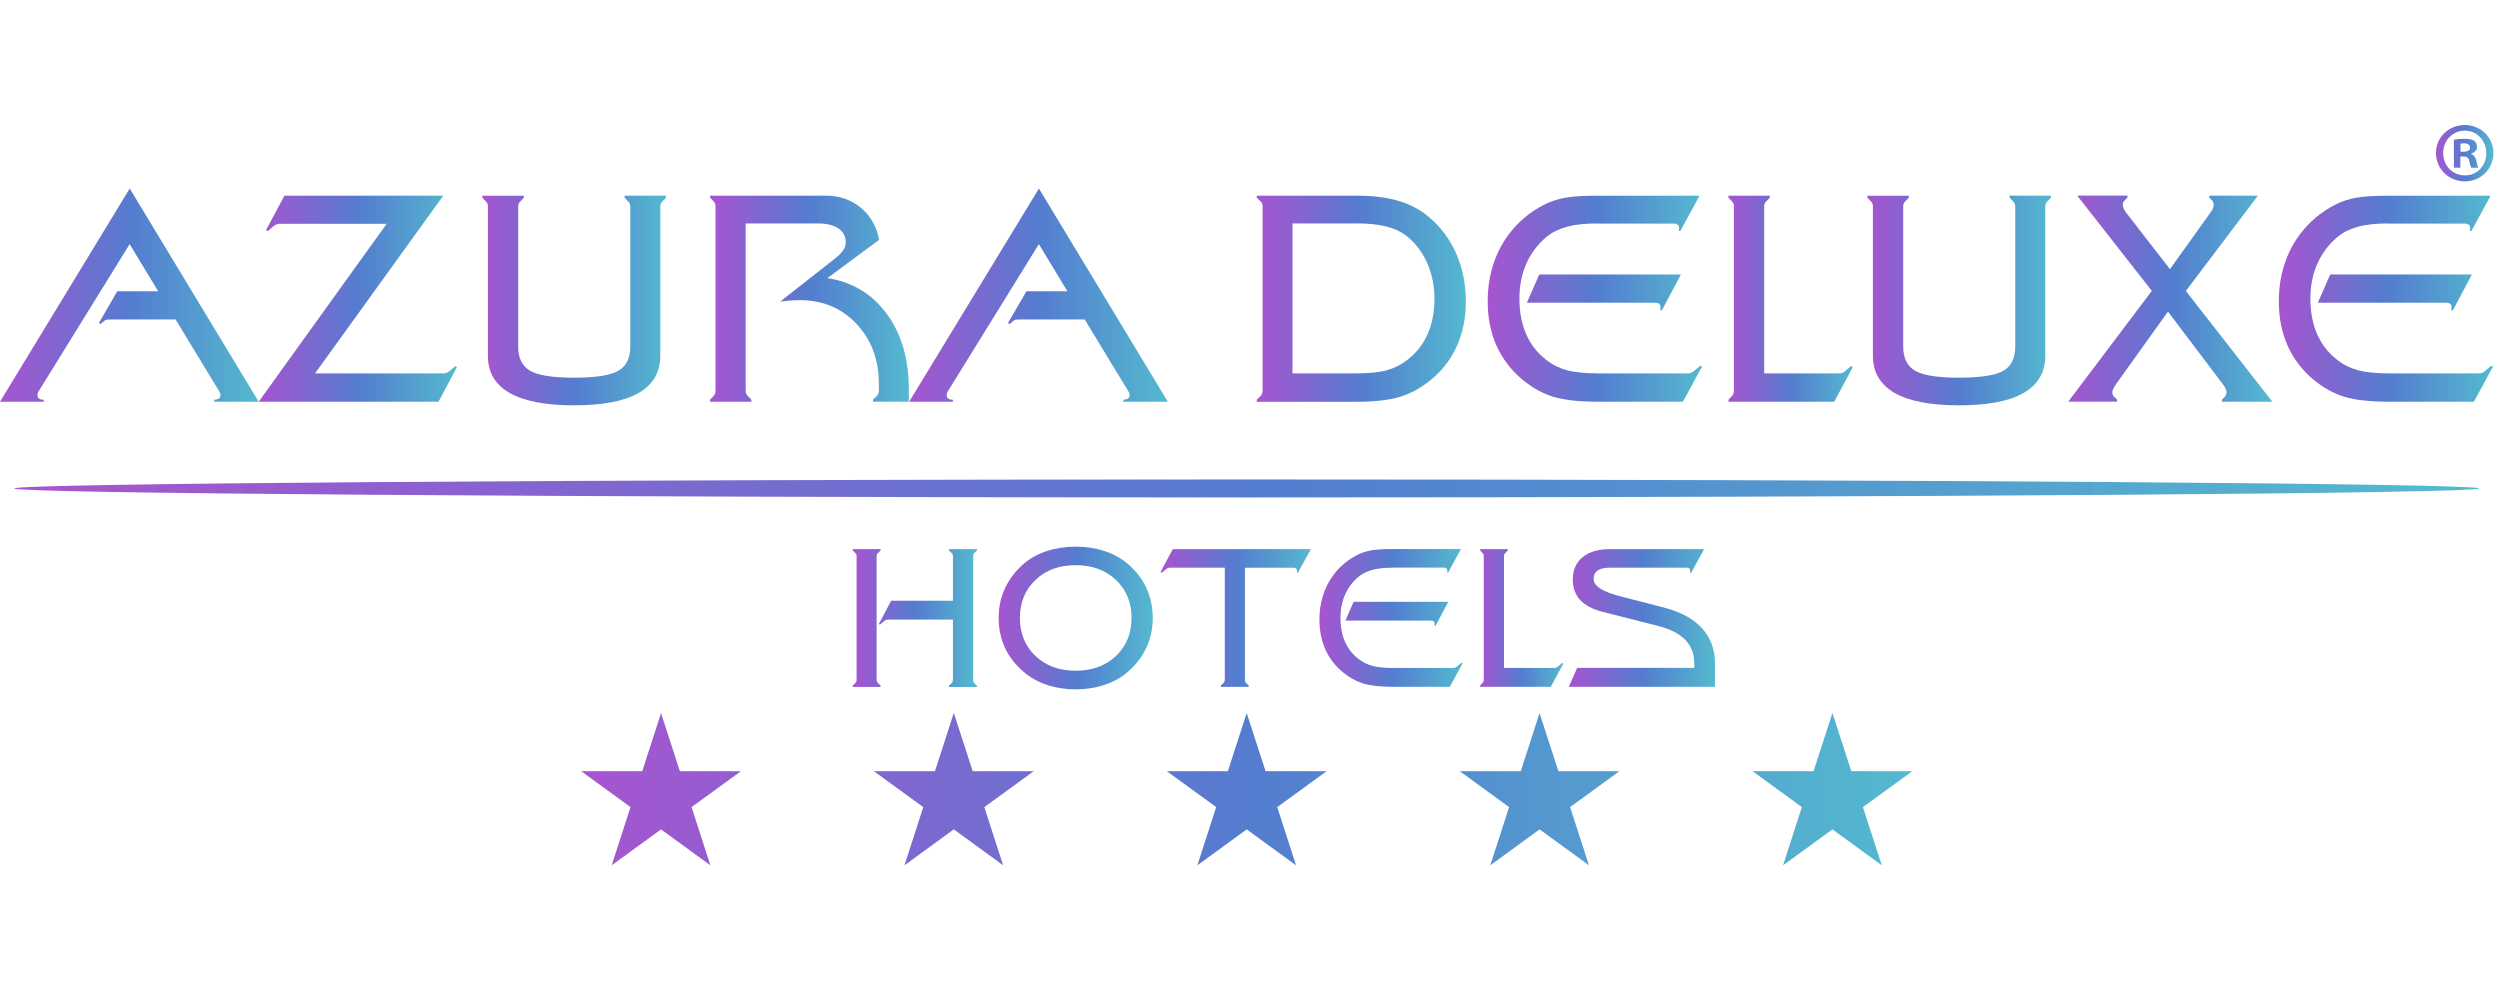
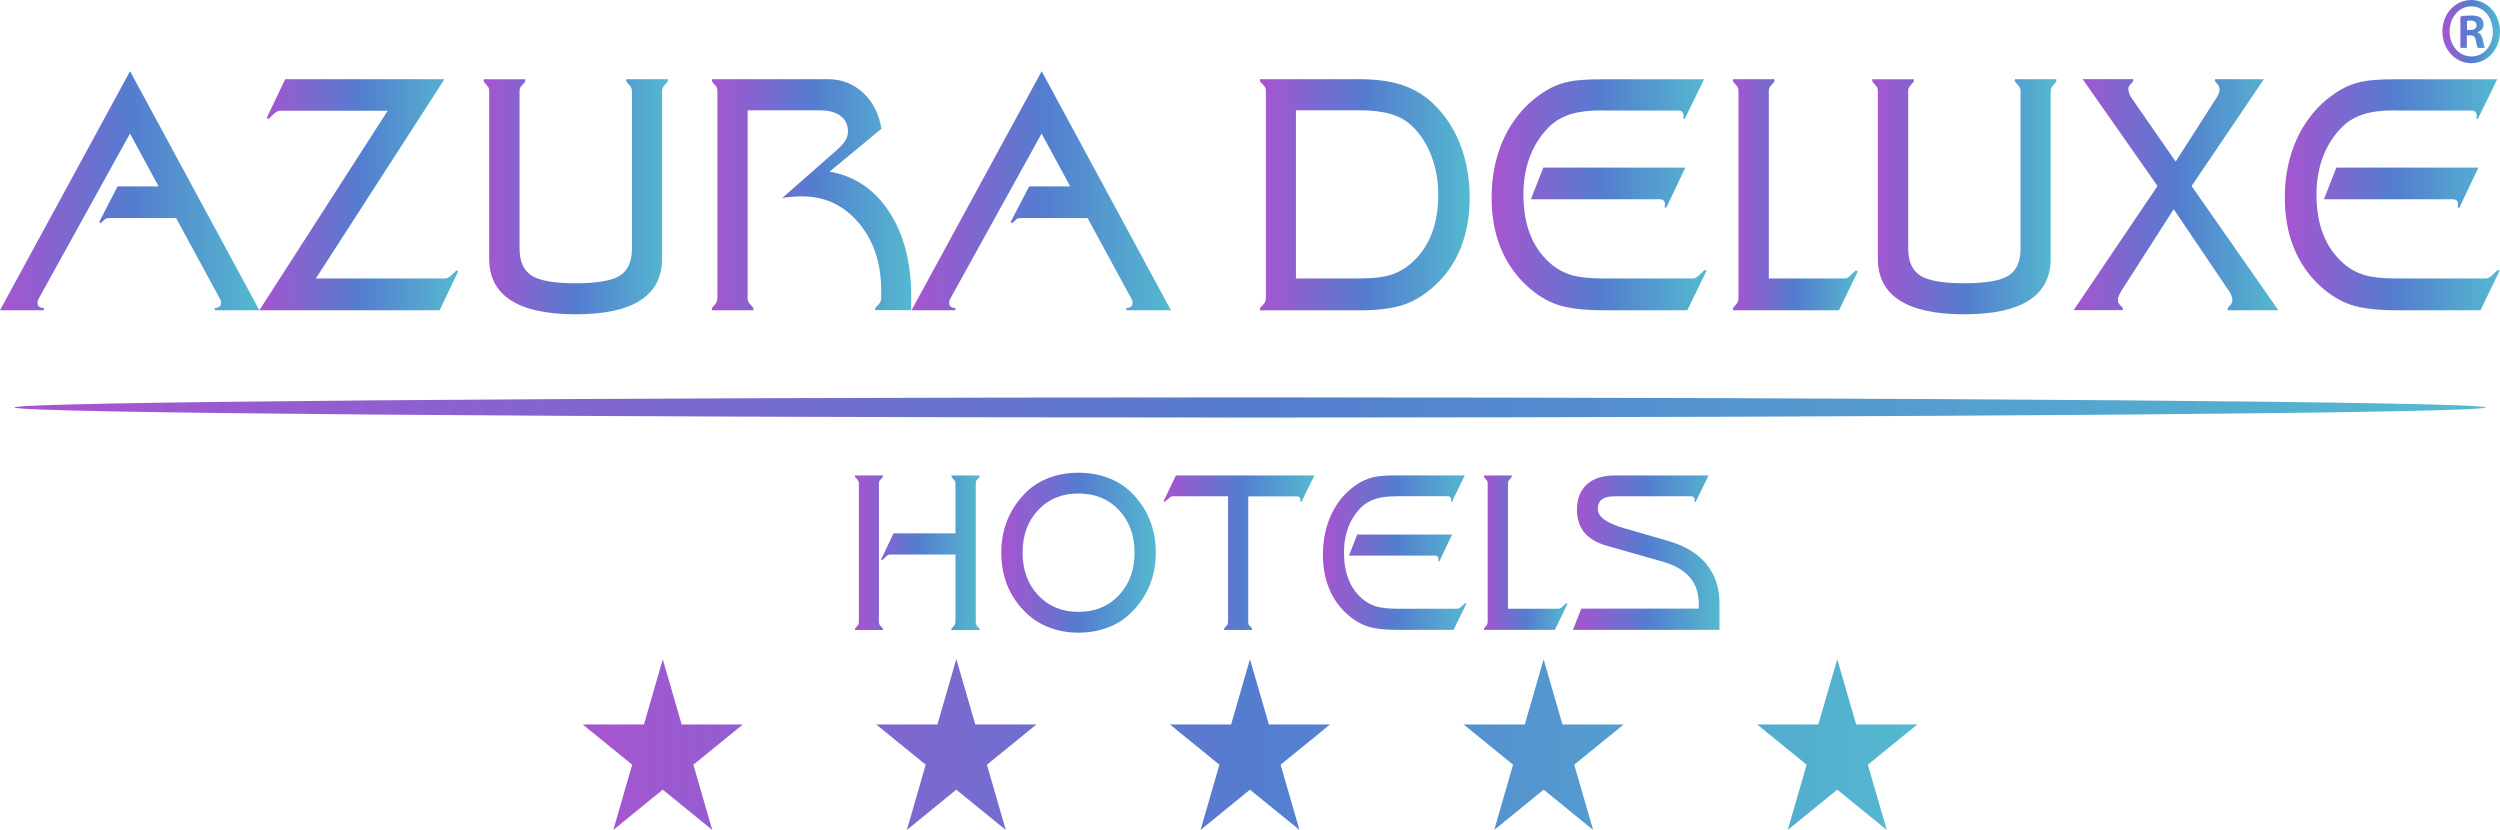
- <svg xmlns="http://www.w3.org/2000/svg" width="500" height="200" viewBox="0 0 210 63" fill="none">
+ <svg xmlns="http://www.w3.org/2000/svg" width="247" height="82" viewBox="0 0 247 82" fill="none">
  <defs>
    <linearGradient id="mainGradient" x1="0%" y1="0%" x2="100%" y2="0%">
      <stop offset="0%" stop-color="#a754cf" />
      <stop offset="50%" stop-color="#547ccf" />
      <stop offset="100%" stop-color="#54b9cf" />
    </linearGradient>
  </defs>
-   <path d="M3.685 23.245H0L10.896 5.335L21.729 23.245H17.998V23.073C18.158 23.073 18.289 23.039 18.381 22.976C18.472 22.913 18.517 22.827 18.517 22.719C18.517 22.644 18.506 22.581 18.489 22.518C18.472 22.461 18.443 22.41 18.42 22.381L14.752 16.337H9.453C9.202 16.337 9.036 16.337 8.956 16.354C8.877 16.366 8.819 16.394 8.785 16.434L8.432 16.726L8.312 16.629L9.852 13.964H13.286L10.89 10.007L3.246 22.37C3.217 22.416 3.189 22.473 3.172 22.536C3.155 22.593 3.149 22.662 3.149 22.724C3.149 22.833 3.195 22.913 3.286 22.982C3.377 23.045 3.508 23.079 3.674 23.079V23.25L3.685 23.245Z" fill="url(#mainGradient)" />
-   <path d="M26.458 20.866H37.234C37.337 20.866 37.434 20.849 37.514 20.82C37.594 20.786 37.685 20.729 37.782 20.649L38.256 20.248L38.381 20.34L36.835 23.245H21.729L32.483 8.297H23.503C23.395 8.297 23.304 8.32 23.218 8.354C23.133 8.394 23.041 8.452 22.944 8.532L22.482 8.92L22.351 8.823L23.891 5.936H37.234L26.458 20.872V20.866Z" fill="url(#mainGradient)" />
-   <path d="M52.945 18.602V6.822C52.934 6.736 52.922 6.656 52.894 6.599C52.871 6.542 52.825 6.473 52.757 6.41L52.466 6.107V5.936H55.946V6.107L55.655 6.41C55.592 6.467 55.547 6.53 55.518 6.593C55.495 6.662 55.478 6.736 55.467 6.828V19.385C55.467 20.769 54.862 21.804 53.658 22.501C52.449 23.199 50.641 23.548 48.227 23.548C45.815 23.548 44.012 23.199 42.797 22.501C41.582 21.804 40.983 20.763 40.983 19.385V6.828C40.983 6.742 40.971 6.662 40.948 6.605C40.925 6.547 40.874 6.479 40.811 6.416L40.52 6.113V5.941H44V6.113L43.709 6.416C43.641 6.473 43.595 6.536 43.572 6.605C43.544 6.673 43.527 6.748 43.527 6.828V18.607C43.527 19.579 43.864 20.26 44.537 20.649C45.21 21.032 46.431 21.226 48.205 21.226C49.979 21.226 51.251 21.038 51.93 20.654C52.603 20.271 52.945 19.591 52.945 18.613" fill="url(#mainGradient)" />
-   <path d="M69.317 5.93C70.487 5.93 71.479 6.267 72.301 6.942C73.122 7.617 73.641 8.52 73.847 9.647L69.5 12.86C71.599 13.186 73.259 14.187 74.492 15.868C75.724 17.549 76.34 19.665 76.34 22.215V23.239H73.328V23.067L73.653 22.765C73.71 22.707 73.75 22.639 73.778 22.57C73.807 22.496 73.824 22.41 73.824 22.313V21.764C73.824 19.728 73.202 18.041 71.947 16.709C70.692 15.376 69.112 14.713 67.201 14.713C66.956 14.713 66.699 14.725 66.425 14.742C66.151 14.759 65.849 14.793 65.535 14.833L70.144 11.214C70.481 10.939 70.721 10.699 70.846 10.499C70.977 10.299 71.04 10.081 71.04 9.835C71.04 9.349 70.835 8.966 70.418 8.686C70.008 8.406 69.426 8.269 68.69 8.269H62.637V22.318C62.637 22.416 62.649 22.501 62.683 22.576C62.711 22.644 62.757 22.713 62.825 22.77L63.116 23.073V23.245H59.642V23.073L59.933 22.77C59.99 22.713 60.03 22.644 60.059 22.576C60.087 22.501 60.104 22.416 60.104 22.318V6.822C60.104 6.736 60.093 6.656 60.07 6.599C60.047 6.542 60.002 6.473 59.939 6.41L59.648 6.107V5.936H69.323L69.317 5.93Z" fill="url(#mainGradient)" />
-   <path d="M80.048 23.245H76.369L87.27 5.335L98.098 23.245H94.367V23.073C94.532 23.073 94.658 23.039 94.749 22.976C94.841 22.913 94.886 22.827 94.886 22.719C94.886 22.644 94.875 22.581 94.858 22.518C94.841 22.461 94.812 22.41 94.789 22.381L91.115 16.337H85.816C85.565 16.337 85.399 16.337 85.319 16.354C85.24 16.366 85.183 16.394 85.148 16.434L84.795 16.726L84.675 16.629L86.221 13.964H89.661L87.265 10.007L79.621 22.37C79.586 22.416 79.563 22.473 79.546 22.536C79.529 22.593 79.523 22.662 79.523 22.724C79.523 22.833 79.569 22.913 79.66 22.982C79.752 23.045 79.877 23.079 80.043 23.079V23.25L80.048 23.245Z" fill="url(#mainGradient)" />
-   <path d="M113.928 8.269H108.571V20.866H113.842C114.966 20.866 115.85 20.78 116.489 20.603C117.123 20.426 117.705 20.134 118.235 19.717C118.988 19.133 119.553 18.407 119.929 17.549C120.306 16.692 120.494 15.697 120.494 14.576C120.494 13.552 120.306 12.597 119.929 11.705C119.553 10.819 119.022 10.07 118.332 9.469C117.859 9.052 117.271 8.749 116.558 8.555C115.851 8.36 114.972 8.263 113.928 8.263M105.565 23.245V23.073L105.884 22.77C105.941 22.713 105.987 22.644 106.01 22.576C106.038 22.501 106.056 22.416 106.056 22.318V6.822C106.056 6.736 106.044 6.656 106.021 6.599C105.993 6.542 105.953 6.473 105.884 6.41L105.565 6.107V5.936H113.928C115.291 5.936 116.455 6.079 117.425 6.359C118.395 6.639 119.245 7.079 119.969 7.68C120.996 8.532 121.783 9.572 122.325 10.802C122.862 12.031 123.13 13.375 123.13 14.845C123.13 16.206 122.879 17.446 122.382 18.561C121.886 19.677 121.15 20.626 120.175 21.426C119.365 22.084 118.509 22.553 117.602 22.833C116.695 23.113 115.445 23.25 113.848 23.25H105.571L105.565 23.245Z" fill="url(#mainGradient)" />
-   <path d="M128.253 14.936L129.297 12.557H141.197L139.605 15.554H139.462L139.485 15.308V15.256C139.485 15.159 139.445 15.079 139.371 15.022C139.297 14.959 139.189 14.93 139.063 14.93H128.258L128.253 14.936ZM134.186 8.269C133.159 8.269 132.303 8.36 131.618 8.549C130.94 8.738 130.363 9.023 129.89 9.412C129.143 10.047 128.584 10.802 128.201 11.671C127.819 12.546 127.631 13.512 127.631 14.576C127.631 15.708 127.819 16.697 128.19 17.555C128.561 18.413 129.12 19.133 129.867 19.717C130.392 20.134 130.98 20.426 131.624 20.603C132.269 20.774 133.153 20.866 134.283 20.866H141.767C141.875 20.866 141.967 20.849 142.047 20.82C142.127 20.786 142.218 20.729 142.315 20.649L142.788 20.248H142.994L141.362 23.245H134.277C132.64 23.245 131.373 23.102 130.466 22.827C129.559 22.547 128.715 22.073 127.922 21.421C126.952 20.62 126.216 19.665 125.714 18.55C125.212 17.435 124.967 16.188 124.967 14.822C124.967 13.758 125.109 12.758 125.4 11.825C125.686 10.893 126.113 10.036 126.684 9.258C127.078 8.715 127.534 8.229 128.047 7.794C128.555 7.365 129.114 6.993 129.725 6.685C130.261 6.416 130.837 6.227 131.453 6.113C132.069 5.998 132.982 5.941 134.186 5.941H142.765L141.145 8.903H141.026L141.048 8.686V8.635C141.048 8.532 141.008 8.446 140.929 8.377C140.849 8.314 140.746 8.28 140.626 8.28H134.186V8.269Z" fill="url(#mainGradient)" />
-   <path d="M145.646 22.318V6.822C145.646 6.736 145.635 6.656 145.612 6.599C145.589 6.542 145.544 6.473 145.481 6.41L145.19 6.107V5.936H148.664V6.107L148.373 6.41C148.31 6.467 148.259 6.53 148.236 6.599C148.208 6.667 148.191 6.742 148.191 6.822V20.866H154.5C154.591 20.866 154.671 20.855 154.745 20.826C154.825 20.797 154.916 20.74 155.019 20.649L155.481 20.248L155.641 20.34L154.072 23.245H145.19V23.073L145.481 22.77C145.532 22.713 145.578 22.644 145.606 22.576C145.635 22.501 145.646 22.416 145.646 22.318Z" fill="url(#mainGradient)" />
-   <path d="M169.281 18.602V6.822C169.275 6.736 169.258 6.656 169.235 6.599C169.207 6.542 169.167 6.473 169.099 6.41L168.808 6.107V5.936H172.282V6.107L171.991 6.41C171.922 6.467 171.882 6.53 171.854 6.593C171.831 6.662 171.808 6.736 171.803 6.828V19.385C171.803 20.769 171.198 21.804 169.994 22.501C168.79 23.199 166.976 23.548 164.563 23.548C162.15 23.548 160.347 23.199 159.138 22.501C157.929 21.804 157.324 20.763 157.324 19.385V6.828C157.324 6.742 157.313 6.662 157.29 6.605C157.267 6.547 157.221 6.479 157.153 6.416L156.862 6.113V5.941H160.336V6.113L160.045 6.416C159.982 6.473 159.937 6.536 159.908 6.605C159.88 6.673 159.868 6.748 159.868 6.828V18.607C159.868 19.579 160.205 20.26 160.878 20.649C161.551 21.032 162.772 21.226 164.546 21.226C166.32 21.226 167.592 21.038 168.271 20.654C168.944 20.271 169.281 19.591 169.281 18.613" fill="url(#mainGradient)" />
-   <path d="M182.271 12.117L185.625 7.428C185.756 7.251 185.842 7.108 185.888 7.011C185.933 6.908 185.95 6.805 185.95 6.702C185.95 6.633 185.939 6.57 185.905 6.496C185.876 6.422 185.842 6.364 185.808 6.324L185.579 6.107V5.936H189.664L183.611 13.941L190.879 23.245H186.646V23.073L186.88 22.839C186.92 22.799 186.954 22.742 186.983 22.667C187.011 22.593 187.023 22.53 187.023 22.473C187.023 22.364 187 22.256 186.949 22.147C186.897 22.038 186.812 21.901 186.692 21.741L182.111 15.674L177.764 21.741C177.644 21.93 177.553 22.073 177.507 22.181C177.456 22.284 177.433 22.381 177.433 22.473C177.433 22.547 177.445 22.61 177.479 22.673C177.507 22.73 177.542 22.787 177.593 22.833L177.838 23.067V23.239H173.731L180.753 13.935L174.484 5.93H178.711V6.101L178.483 6.319C178.42 6.382 178.374 6.445 178.346 6.502C178.323 6.559 178.312 6.616 178.312 6.668C178.312 6.776 178.34 6.896 178.397 7.034C178.454 7.171 178.54 7.302 178.643 7.422L182.276 12.111L182.271 12.117Z" fill="url(#mainGradient)" />
-   <path d="M194.695 14.936L195.739 12.557H207.639L206.047 15.554H205.899L205.928 15.308V15.256C205.928 15.159 205.888 15.079 205.814 15.022C205.739 14.959 205.631 14.93 205.506 14.93H194.701L194.695 14.936ZM200.628 8.269C199.595 8.269 198.74 8.36 198.061 8.549C197.382 8.738 196.806 9.023 196.338 9.412C195.591 10.047 195.032 10.802 194.65 11.671C194.267 12.546 194.073 13.512 194.073 14.576C194.073 15.708 194.262 16.697 194.632 17.555C195.009 18.413 195.568 19.133 196.31 19.717C196.834 20.134 197.422 20.426 198.067 20.603C198.711 20.774 199.595 20.866 200.725 20.866H208.21C208.312 20.866 208.409 20.849 208.489 20.82C208.575 20.786 208.66 20.729 208.757 20.649L209.231 20.248H209.436L207.81 23.245H200.725C199.088 23.245 197.816 23.102 196.914 22.827C196.013 22.547 195.163 22.073 194.37 21.421C193.4 20.62 192.664 19.665 192.168 18.55C191.666 17.435 191.421 16.188 191.421 14.822C191.421 13.758 191.563 12.758 191.854 11.825C192.145 10.893 192.567 10.036 193.138 9.258C193.537 8.715 193.988 8.229 194.495 7.794C195.009 7.365 195.568 6.993 196.173 6.685C196.703 6.416 197.279 6.227 197.895 6.113C198.512 5.998 199.424 5.941 200.634 5.941H209.214L207.599 8.903H207.474L207.496 8.686V8.635C207.496 8.532 207.457 8.446 207.377 8.377C207.297 8.314 207.194 8.28 207.074 8.28H200.634L200.628 8.269Z" fill="url(#mainGradient)" />
-   <path d="M206.687 2.247H206.944C207.24 2.247 207.485 2.144 207.485 1.898C207.485 1.687 207.326 1.538 206.983 1.538C206.841 1.538 206.738 1.555 206.681 1.567V2.242L206.687 2.247ZM206.67 3.585H206.128V1.235C206.345 1.189 206.641 1.161 207.029 1.161C207.474 1.161 207.674 1.235 207.845 1.332C207.97 1.435 208.073 1.618 208.073 1.853C208.073 2.11 207.873 2.31 207.582 2.402V2.43C207.811 2.516 207.942 2.688 208.016 3.002C208.084 3.362 208.13 3.505 208.187 3.591H207.6C207.531 3.505 207.485 3.288 207.417 3.019C207.377 2.762 207.229 2.648 206.932 2.648H206.67V3.597V3.585ZM205.226 2.35C205.226 3.402 205.997 4.232 207.058 4.232C208.119 4.232 208.849 3.402 208.849 2.367C208.849 1.332 208.09 0.475 207.046 0.475C206.002 0.475 205.226 1.321 205.226 2.35ZM209.448 2.35C209.448 3.683 208.404 4.735 207.046 4.735C205.688 4.735 204.622 3.683 204.622 2.35C204.622 1.018 205.7 0 207.046 0C208.393 0 209.448 1.046 209.448 2.35Z" fill="url(#mainGradient)" />
-   <path fill-rule="evenodd" clip-rule="evenodd" d="M129.32 49.394L130.905 54.283H136.028L131.887 57.297L133.473 62.186L129.325 59.167L125.184 62.186L126.764 57.297L122.622 54.283H127.745L129.325 49.394H129.32ZM104.721 49.394L106.307 54.283H111.43L107.288 57.297L108.868 62.186L104.721 59.167L100.579 62.186L102.16 57.297L98.018 54.283H103.141L104.721 49.394ZM80.122 49.394L81.708 54.283H86.831L82.684 57.297L84.264 62.186L80.117 59.167L75.975 62.186L77.555 57.297L73.408 54.283H78.536L80.117 49.394H80.122ZM153.924 49.394L155.51 54.283H160.633L156.485 57.297L158.071 62.186L153.924 59.167L149.777 62.186L151.357 57.297L147.215 54.283H152.338L153.924 49.394ZM55.524 49.394L57.11 54.283H62.232L58.091 57.297L59.671 62.186L55.524 59.167L51.382 62.186L52.962 57.297L48.821 54.283H53.949L55.529 49.394H55.524Z" fill="url(#mainGradient)" />
-   <path fill-rule="evenodd" clip-rule="evenodd" d="M1.204 30.53C1.204 30.112 47.548 29.775 104.721 29.775C161.893 29.775 208.238 30.112 208.238 30.53C208.238 30.947 161.893 31.285 104.721 31.285C47.548 31.285 1.204 30.947 1.204 30.53Z" fill="url(#mainGradient)" />
-   <path d="M71.953 46.581V36.219C71.953 36.162 71.947 36.111 71.93 36.071C71.913 36.031 71.885 35.991 71.839 35.945L71.628 35.739V35.625H73.967V35.739L73.756 35.945C73.71 35.985 73.682 36.025 73.665 36.071C73.647 36.117 73.636 36.168 73.636 36.219V46.581C73.636 46.644 73.647 46.701 73.665 46.753C73.682 46.798 73.716 46.844 73.756 46.884L73.967 47.09V47.204H71.628V47.09L71.839 46.884C71.879 46.844 71.907 46.804 71.925 46.753C71.942 46.701 71.953 46.644 71.953 46.581ZM80.048 46.581V41.549H74.589C74.526 41.549 74.469 41.56 74.418 41.578C74.366 41.595 74.309 41.635 74.241 41.698L73.921 41.966L73.824 41.915L74.857 39.959H80.048V36.219C80.048 36.168 80.037 36.117 80.019 36.071C80.002 36.025 79.968 35.985 79.928 35.945L79.717 35.739V35.625H82.067V35.739L81.851 35.945C81.811 35.979 81.788 36.014 81.771 36.059C81.76 36.105 81.748 36.157 81.748 36.225V46.587C81.748 46.661 81.754 46.724 81.771 46.77C81.788 46.816 81.811 46.855 81.845 46.89L82.062 47.096V47.21H79.712V47.096L79.923 46.89C79.968 46.85 79.997 46.81 80.014 46.758C80.031 46.707 80.042 46.65 80.042 46.587L80.048 46.581Z" fill="url(#mainGradient)" />
-   <path d="M90.356 35.419C91.229 35.419 92.039 35.545 92.792 35.791C93.54 36.036 94.184 36.391 94.721 36.854C95.422 37.449 95.947 38.135 96.301 38.901C96.654 39.668 96.831 40.502 96.831 41.406C96.831 42.309 96.654 43.133 96.295 43.905C95.936 44.671 95.411 45.352 94.721 45.946C94.179 46.421 93.534 46.781 92.781 47.027C92.028 47.279 91.224 47.404 90.356 47.404C89.489 47.404 88.691 47.279 87.938 47.027C87.185 46.775 86.54 46.415 85.998 45.946C85.302 45.357 84.772 44.682 84.418 43.916C84.064 43.15 83.887 42.315 83.887 41.406C83.887 40.497 84.064 39.679 84.424 38.907C84.783 38.135 85.308 37.455 85.998 36.854C86.534 36.391 87.179 36.036 87.926 35.791C88.674 35.545 89.484 35.419 90.351 35.419H90.356ZM90.356 36.974C88.976 36.974 87.846 37.386 86.979 38.215C86.106 39.044 85.673 40.108 85.673 41.406C85.673 42.704 86.106 43.773 86.979 44.602C87.852 45.432 88.976 45.843 90.356 45.843C91.737 45.843 92.867 45.432 93.739 44.602C94.612 43.773 95.051 42.71 95.051 41.406C95.051 40.102 94.612 39.044 93.739 38.215C92.867 37.386 91.737 36.974 90.356 36.974Z" fill="url(#mainGradient)" />
-   <path d="M102.878 37.186H98.246C98.195 37.186 98.138 37.197 98.092 37.22C98.047 37.243 97.978 37.289 97.898 37.358L97.579 37.603L97.482 37.558L98.514 35.625H110.118L109.028 37.603H108.948V37.426C108.948 37.357 108.925 37.3 108.874 37.255C108.823 37.209 108.76 37.192 108.68 37.192H104.578V46.581C104.578 46.655 104.584 46.718 104.601 46.758C104.613 46.804 104.641 46.844 104.681 46.878L104.892 47.084V47.199H102.553V47.084L102.764 46.878C102.81 46.838 102.839 46.798 102.856 46.747C102.873 46.695 102.884 46.638 102.884 46.575V37.186H102.878Z" fill="url(#mainGradient)" />
-   <path d="M116.975 37.186C116.284 37.186 115.714 37.249 115.263 37.375C114.807 37.5 114.425 37.695 114.111 37.952C113.614 38.375 113.238 38.879 112.981 39.462C112.725 40.045 112.599 40.691 112.599 41.406C112.599 42.161 112.725 42.824 112.976 43.396C113.227 43.968 113.597 44.448 114.099 44.843C114.453 45.117 114.841 45.317 115.275 45.432C115.708 45.546 116.296 45.609 117.049 45.609H122.052C122.12 45.609 122.183 45.597 122.24 45.575C122.291 45.552 122.354 45.517 122.417 45.46L122.736 45.191H122.873L121.784 47.193H117.049C115.953 47.193 115.103 47.101 114.504 46.913C113.9 46.724 113.335 46.41 112.804 45.969C112.154 45.437 111.663 44.797 111.333 44.053C111.002 43.31 110.831 42.475 110.831 41.555C110.831 40.846 110.928 40.176 111.122 39.553C111.315 38.93 111.601 38.358 111.977 37.838C112.24 37.472 112.548 37.146 112.884 36.86C113.227 36.574 113.597 36.328 114.008 36.117C114.367 35.939 114.75 35.808 115.16 35.733C115.571 35.659 116.182 35.619 116.986 35.619H122.719L121.641 37.598H121.561L121.578 37.449V37.415C121.578 37.346 121.55 37.289 121.498 37.243C121.447 37.197 121.379 37.18 121.293 37.18H116.986L116.975 37.186ZM113.01 41.64L113.706 40.051H121.658L120.591 42.052H120.494L120.511 41.886V41.852C120.511 41.789 120.489 41.732 120.437 41.692C120.386 41.652 120.317 41.629 120.232 41.629H113.01V41.64Z" fill="url(#mainGradient)" />
-   <path d="M124.636 46.581V36.219C124.636 36.162 124.63 36.111 124.613 36.071C124.596 36.031 124.567 35.991 124.522 35.945L124.328 35.739V35.625H126.65V35.739L126.456 35.945C126.41 35.985 126.381 36.025 126.364 36.071C126.347 36.117 126.336 36.168 126.336 36.219V45.609H130.552C130.609 45.609 130.666 45.597 130.717 45.58C130.768 45.563 130.831 45.523 130.9 45.46L131.208 45.191L131.316 45.254L130.266 47.193H124.328V47.078L124.522 46.873C124.562 46.833 124.59 46.793 124.607 46.741C124.624 46.69 124.636 46.633 124.636 46.57V46.581Z" fill="url(#mainGradient)" />
-   <path d="M136.239 39.622L139.799 40.542C141.185 40.903 142.241 41.475 142.965 42.269C143.69 43.064 144.055 44.036 144.055 45.191V47.193H131.778L132.48 45.603H142.309C142.309 45.563 142.321 45.523 142.321 45.472C142.321 45.42 142.321 45.352 142.321 45.254C142.321 44.454 142.081 43.796 141.596 43.282C141.111 42.761 140.375 42.372 139.383 42.104L134.608 40.891C133.769 40.674 133.142 40.342 132.731 39.896C132.32 39.45 132.115 38.873 132.115 38.175C132.115 37.375 132.389 36.751 132.942 36.3C133.495 35.848 134.266 35.625 135.258 35.625H143.148L142.058 37.603H141.961L141.978 37.455V37.42C141.978 37.352 141.955 37.294 141.904 37.249C141.853 37.203 141.784 37.186 141.699 37.186H135.264C134.79 37.186 134.437 37.26 134.209 37.42C133.98 37.575 133.866 37.815 133.866 38.141C133.866 38.73 134.625 39.216 136.148 39.599C136.194 39.61 136.222 39.616 136.245 39.622H136.239Z" fill="url(#mainGradient)" />
+   <path d="M4.346 30.651H0L12.85 7.035L25.625 30.651H21.225V30.425C21.414 30.425 21.568 30.38 21.676 30.297C21.784 30.214 21.837 30.101 21.837 29.957C21.837 29.859 21.824 29.776 21.804 29.693C21.784 29.618 21.75 29.55 21.723 29.512L17.397 21.542H11.148C10.851 21.542 10.656 21.542 10.562 21.565C10.468 21.58 10.401 21.618 10.36 21.671L9.943 22.055L9.802 21.927L11.618 18.413H15.668L12.843 13.195L3.828 29.497C3.794 29.558 3.761 29.633 3.74 29.716C3.72 29.791 3.714 29.882 3.714 29.965C3.714 30.108 3.767 30.214 3.875 30.304C3.983 30.387 4.137 30.432 4.333 30.432V30.659L4.346 30.651Z" fill="url(#mainGradient)" />
+   <path d="M31.202 27.514H43.91C44.031 27.514 44.146 27.492 44.24 27.454C44.334 27.409 44.442 27.333 44.556 27.228L45.114 26.7L45.263 26.821L43.439 30.651H25.625L38.306 10.941H27.717C27.589 10.941 27.482 10.971 27.381 11.016C27.28 11.069 27.172 11.144 27.058 11.25L26.513 11.763L26.358 11.634L28.175 7.827H43.91L31.202 27.522V27.514Z" fill="url(#mainGradient)" />
+   <path d="M62.438 24.528V8.995C62.425 8.882 62.411 8.777 62.377 8.701C62.35 8.626 62.297 8.535 62.216 8.453L61.873 8.053V7.827H65.977V8.053L65.634 8.453C65.56 8.528 65.506 8.611 65.472 8.694C65.445 8.784 65.425 8.882 65.412 9.003V25.561C65.412 27.386 64.698 28.751 63.279 29.671C61.853 30.591 59.72 31.051 56.874 31.051C54.029 31.051 51.903 30.591 50.47 29.671C49.037 28.751 48.33 27.378 48.33 25.561V9.003C48.33 8.89 48.317 8.784 48.29 8.709C48.263 8.634 48.203 8.543 48.129 8.46L47.785 8.06V7.834H51.889V8.06L51.546 8.46C51.465 8.536 51.412 8.618 51.385 8.709C51.351 8.799 51.331 8.897 51.331 9.003V24.536C51.331 25.818 51.728 26.715 52.522 27.228C53.316 27.733 54.755 27.989 56.847 27.989C58.94 27.989 60.44 27.741 61.24 27.235C62.034 26.73 62.438 25.833 62.438 24.543" fill="url(#mainGradient)" />
+   <path d="M81.745 7.819C83.124 7.819 84.295 8.264 85.264 9.154C86.233 10.044 86.845 11.235 87.087 12.72L81.961 16.958C84.436 17.388 86.394 18.707 87.847 20.924C89.3 23.141 90.027 25.931 90.027 29.294V30.644H86.475V30.417L86.858 30.018C86.926 29.942 86.973 29.852 87.006 29.761C87.04 29.663 87.06 29.55 87.06 29.422V28.698C87.06 26.014 86.327 23.79 84.847 22.033C83.367 20.276 81.503 19.401 79.249 19.401C78.96 19.401 78.657 19.416 78.335 19.439C78.012 19.461 77.655 19.507 77.285 19.559L82.721 14.787C83.118 14.425 83.4 14.108 83.548 13.844C83.703 13.58 83.777 13.293 83.777 12.969C83.777 12.328 83.535 11.823 83.044 11.454C82.559 11.084 81.873 10.903 81.005 10.903H73.868V29.43C73.868 29.558 73.881 29.671 73.921 29.769C73.955 29.859 74.009 29.95 74.09 30.025L74.433 30.425V30.651H70.336V30.425L70.679 30.025C70.746 29.95 70.793 29.859 70.827 29.769C70.86 29.671 70.88 29.558 70.88 29.43V8.996C70.88 8.882 70.867 8.777 70.84 8.701C70.813 8.626 70.759 8.536 70.685 8.453L70.342 8.053V7.827H81.752L81.745 7.819Z" fill="url(#mainGradient)" />
+   <path d="M94.4 30.651H90.061L102.917 7.035L115.686 30.651H111.286V30.425C111.481 30.425 111.629 30.38 111.737 30.297C111.845 30.214 111.898 30.101 111.898 29.957C111.898 29.859 111.885 29.776 111.865 29.693C111.845 29.618 111.811 29.55 111.784 29.512L107.452 21.542H101.202C100.906 21.542 100.711 21.542 100.616 21.565C100.522 21.58 100.455 21.618 100.415 21.671L99.998 22.055L99.856 21.927L101.679 18.413H105.736L102.911 13.195L93.896 29.497C93.855 29.558 93.828 29.633 93.808 29.716C93.788 29.791 93.781 29.882 93.781 29.965C93.781 30.108 93.835 30.214 93.943 30.304C94.05 30.387 94.198 30.432 94.394 30.432V30.659L94.4 30.651Z" fill="url(#mainGradient)" />
+   <path d="M134.354 10.903H128.037V27.514H134.253C135.579 27.514 136.621 27.401 137.375 27.167C138.122 26.934 138.808 26.549 139.434 25.999C140.322 25.23 140.988 24.272 141.432 23.141C141.876 22.01 142.098 20.698 142.098 19.22C142.098 17.87 141.876 16.611 141.432 15.435C140.988 14.266 140.362 13.278 139.548 12.487C138.99 11.936 138.297 11.537 137.456 11.28C136.621 11.024 135.585 10.896 134.354 10.896M124.492 30.651V30.425L124.869 30.025C124.936 29.95 124.99 29.859 125.017 29.769C125.05 29.671 125.07 29.558 125.07 29.43V8.995C125.07 8.882 125.057 8.777 125.03 8.701C124.996 8.626 124.949 8.535 124.869 8.453L124.492 8.053V7.827H134.354C135.962 7.827 137.335 8.015 138.478 8.385C139.622 8.754 140.624 9.335 141.479 10.127C142.69 11.25 143.618 12.622 144.257 14.243C144.89 15.865 145.206 17.637 145.206 19.574C145.206 21.369 144.91 23.005 144.324 24.476C143.739 25.946 142.871 27.198 141.721 28.253C140.766 29.12 139.756 29.739 138.687 30.108C137.617 30.478 136.144 30.659 134.26 30.659H124.499L124.492 30.651Z" fill="url(#mainGradient)" />
+   <path d="M151.247 19.695L152.478 16.558H166.512L164.635 20.509H164.467L164.494 20.185V20.117C164.494 19.989 164.447 19.884 164.359 19.808C164.272 19.725 164.144 19.688 163.996 19.688H151.254L151.247 19.695ZM158.244 10.903C157.033 10.903 156.024 11.024 155.216 11.273C154.416 11.521 153.736 11.899 153.178 12.411C152.297 13.248 151.637 14.243 151.187 15.39C150.736 16.543 150.514 17.818 150.514 19.22C150.514 20.713 150.736 22.017 151.173 23.148C151.611 24.279 152.27 25.23 153.151 25.999C153.77 26.549 154.463 26.934 155.223 27.167C155.983 27.394 157.026 27.514 158.358 27.514H167.185C167.312 27.514 167.42 27.492 167.514 27.454C167.608 27.409 167.716 27.333 167.83 27.228L168.389 26.7H168.631L166.707 30.651H158.351C156.421 30.651 154.927 30.462 153.857 30.101C152.788 29.731 151.792 29.105 150.857 28.246C149.713 27.19 148.846 25.931 148.253 24.46C147.661 22.99 147.372 21.346 147.372 19.544C147.372 18.142 147.54 16.822 147.883 15.593C148.22 14.364 148.724 13.233 149.397 12.208C149.861 11.491 150.4 10.85 151.005 10.277C151.604 9.712 152.263 9.222 152.983 8.815C153.615 8.46 154.295 8.211 155.021 8.06C155.748 7.91 156.824 7.834 158.244 7.834H168.362L166.451 11.74H166.31L166.337 11.454V11.386C166.337 11.25 166.29 11.137 166.196 11.046C166.102 10.963 165.98 10.918 165.839 10.918H158.244V10.903Z" fill="url(#mainGradient)" />
+   <path d="M171.759 29.43V8.995C171.759 8.882 171.746 8.777 171.719 8.701C171.692 8.626 171.638 8.535 171.564 8.453L171.221 8.053V7.827H175.318V8.053L174.975 8.453C174.901 8.528 174.841 8.611 174.814 8.701C174.78 8.792 174.76 8.89 174.76 8.995V27.514H182.2C182.308 27.514 182.402 27.499 182.49 27.462C182.584 27.424 182.692 27.348 182.813 27.228L183.358 26.7L183.546 26.821L181.696 30.651H171.221V30.425L171.564 30.025C171.625 29.95 171.679 29.859 171.712 29.769C171.746 29.671 171.759 29.558 171.759 29.43Z" fill="url(#mainGradient)" />
+   <path d="M199.632 24.528V8.995C199.625 8.882 199.605 8.777 199.578 8.701C199.544 8.626 199.497 8.535 199.416 8.453L199.073 8.053V7.827H203.17V8.053L202.827 8.453C202.746 8.528 202.699 8.611 202.666 8.694C202.639 8.784 202.612 8.882 202.605 9.003V25.561C202.605 27.386 201.892 28.751 200.473 29.671C199.053 30.591 196.914 31.051 194.068 31.051C191.222 31.051 189.096 30.591 187.67 29.671C186.244 28.751 185.531 27.378 185.531 25.561V9.003C185.531 8.89 185.517 8.784 185.49 8.709C185.463 8.634 185.41 8.543 185.329 8.46L184.986 8.06V7.834H189.083V8.06L188.74 8.46C188.666 8.536 188.612 8.618 188.578 8.709C188.545 8.799 188.531 8.897 188.531 9.003V24.536C188.531 25.818 188.928 26.715 189.722 27.228C190.516 27.733 191.956 27.989 194.048 27.989C196.14 27.989 197.64 27.741 198.441 27.235C199.235 26.73 199.632 25.833 199.632 24.543" fill="url(#mainGradient)" />
+   <path d="M214.95 15.978L218.906 9.795C219.061 9.561 219.162 9.373 219.216 9.244C219.269 9.109 219.29 8.973 219.29 8.837C219.29 8.747 219.276 8.664 219.236 8.566C219.202 8.468 219.162 8.392 219.121 8.34L218.852 8.053V7.827H223.669L216.531 18.383L225.102 30.651H220.11V30.425L220.386 30.116C220.433 30.063 220.474 29.988 220.507 29.89C220.541 29.791 220.554 29.709 220.554 29.633C220.554 29.49 220.527 29.347 220.467 29.203C220.406 29.06 220.305 28.879 220.164 28.668L214.762 20.668L209.636 28.668C209.494 28.917 209.387 29.105 209.333 29.249C209.272 29.384 209.245 29.512 209.245 29.633C209.245 29.731 209.259 29.814 209.299 29.897C209.333 29.973 209.373 30.048 209.434 30.108L209.723 30.417V30.644H204.879L213.161 18.376L205.767 7.819H210.752V8.045L210.483 8.332C210.409 8.415 210.355 8.498 210.322 8.573C210.295 8.649 210.281 8.724 210.281 8.792C210.281 8.935 210.315 9.094 210.382 9.275C210.45 9.456 210.551 9.629 210.672 9.787L214.957 15.97L214.95 15.978Z" fill="url(#mainGradient)" />
+   <path d="M229.602 19.695L230.833 16.558H244.867L242.99 20.509H242.815L242.849 20.185V20.117C242.849 19.989 242.802 19.884 242.714 19.808C242.627 19.725 242.499 19.688 242.351 19.688H229.609L229.602 19.695ZM236.599 10.903C235.381 10.903 234.372 11.024 233.572 11.273C232.771 11.521 232.091 11.899 231.54 12.411C230.659 13.248 229.999 14.243 229.548 15.39C229.098 16.543 228.869 17.818 228.869 19.22C228.869 20.713 229.091 22.017 229.528 23.148C229.972 24.279 230.632 25.23 231.506 25.999C232.125 26.549 232.818 26.934 233.578 27.167C234.338 27.394 235.381 27.514 236.713 27.514H245.54C245.661 27.514 245.775 27.492 245.869 27.454C245.97 27.409 246.071 27.333 246.186 27.228L246.744 26.7H246.986L245.069 30.651H236.713C234.782 30.651 233.282 30.462 232.219 30.101C231.156 29.731 230.154 29.105 229.219 28.246C228.075 27.19 227.207 25.931 226.622 24.46C226.03 22.99 225.741 21.346 225.741 19.544C225.741 18.142 225.909 16.822 226.252 15.593C226.595 14.364 227.093 13.233 227.766 12.208C228.237 11.491 228.768 10.85 229.367 10.277C229.972 9.712 230.632 9.222 231.345 8.815C231.97 8.46 232.65 8.211 233.376 8.06C234.103 7.91 235.179 7.834 236.606 7.834H246.724L244.82 11.74H244.672L244.699 11.454V11.386C244.699 11.25 244.652 11.137 244.558 11.046C244.463 10.963 244.342 10.918 244.201 10.918H236.606L236.599 10.903Z" fill="url(#mainGradient)" />
+   <path d="M243.744 2.963H244.047C244.397 2.963 244.686 2.828 244.686 2.503C244.686 2.224 244.497 2.028 244.094 2.028C243.926 2.028 243.804 2.051 243.737 2.066V2.956L243.744 2.963ZM243.724 4.728H243.085V1.629C243.34 1.568 243.69 1.531 244.148 1.531C244.672 1.531 244.908 1.629 245.11 1.757C245.258 1.893 245.379 2.134 245.379 2.443C245.379 2.782 245.143 3.046 244.8 3.167V3.205C245.069 3.318 245.224 3.544 245.311 3.959C245.392 4.434 245.446 4.622 245.513 4.735H244.82C244.74 4.622 244.686 4.336 244.605 3.981C244.558 3.642 244.383 3.491 244.033 3.491H243.724V4.743V4.728ZM242.022 3.099C242.022 4.486 242.93 5.58 244.181 5.58C245.433 5.58 246.294 4.486 246.294 3.122C246.294 1.757 245.399 0.626 244.168 0.626C242.937 0.626 242.022 1.742 242.022 3.099ZM247 3.099C247 4.856 245.769 6.243 244.168 6.243C242.567 6.243 241.309 4.856 241.309 3.099C241.309 1.342 242.58 0 244.168 0C245.755 0 247 1.38 247 3.099Z" fill="url(#mainGradient)" />
+   <path fill-rule="evenodd" clip-rule="evenodd" d="M152.505 65.132L154.376 71.579H160.417L155.533 75.553L157.403 82L152.512 78.019L147.628 82L149.492 75.553L144.607 71.579H150.649L152.512 65.132H152.505ZM123.497 65.132L125.367 71.579H131.408L126.524 75.553L128.387 82L123.497 78.019L118.612 82L120.476 75.553L115.592 71.579H121.633L123.497 65.132ZM94.488 65.132L96.358 71.579H102.399L97.508 75.553L99.372 82L94.481 78.019L89.597 82L91.46 75.553L86.569 71.579H92.617L94.481 65.132H94.488ZM181.521 65.132L183.391 71.579H189.433L184.542 75.553L186.412 82L181.521 78.019L176.63 82L178.494 75.553L173.61 71.579H179.651L181.521 65.132ZM65.479 65.132L67.349 71.579H73.39L68.506 75.553L70.37 82L65.479 78.019L60.594 82L62.458 75.553L57.574 71.579H63.622L65.485 65.132H65.479Z" fill="url(#mainGradient)" />
+   <path fill-rule="evenodd" clip-rule="evenodd" d="M1.419 40.257C1.419 39.707 56.074 39.262 123.497 39.262C190.919 39.262 245.574 39.707 245.574 40.257C245.574 40.808 190.919 41.253 123.497 41.253C56.074 41.253 1.419 40.808 1.419 40.257Z" fill="url(#mainGradient)" />
+   <path d="M84.854 61.423V47.76C84.854 47.684 84.847 47.617 84.827 47.564C84.807 47.511 84.773 47.458 84.719 47.398L84.47 47.126V46.976H87.228V47.126L86.98 47.398C86.926 47.451 86.892 47.504 86.872 47.564C86.852 47.624 86.838 47.692 86.838 47.76V61.423C86.838 61.506 86.852 61.581 86.872 61.649C86.892 61.709 86.933 61.77 86.98 61.822L87.228 62.094V62.245H84.47V62.094L84.719 61.822C84.766 61.77 84.8 61.717 84.82 61.649C84.84 61.581 84.854 61.506 84.854 61.423ZM94.4 61.423V54.787H87.962C87.888 54.787 87.82 54.802 87.76 54.825C87.699 54.848 87.632 54.9 87.551 54.983L87.175 55.338L87.06 55.27L88.278 52.691H94.4V47.76C94.4 47.692 94.386 47.624 94.366 47.564C94.346 47.504 94.306 47.451 94.259 47.398L94.01 47.126V46.976H96.781V47.126L96.526 47.398C96.479 47.443 96.452 47.488 96.432 47.549C96.418 47.609 96.405 47.677 96.405 47.767V61.43C96.405 61.528 96.412 61.611 96.432 61.672C96.452 61.732 96.479 61.785 96.519 61.83L96.775 62.101V62.252H94.003V62.101L94.252 61.83C94.306 61.777 94.339 61.724 94.36 61.657C94.38 61.589 94.393 61.513 94.393 61.43L94.4 61.423Z" fill="url(#mainGradient)" />
+   <path d="M106.557 46.704C107.586 46.704 108.541 46.87 109.429 47.194C110.311 47.519 111.071 47.986 111.703 48.597C112.531 49.381 113.15 50.286 113.567 51.296C113.984 52.307 114.192 53.407 114.192 54.599C114.192 55.79 113.984 56.876 113.56 57.894C113.136 58.904 112.517 59.801 111.703 60.586C111.064 61.212 110.304 61.687 109.416 62.011C108.528 62.343 107.579 62.508 106.557 62.508C105.534 62.508 104.592 62.343 103.704 62.011C102.816 61.679 102.056 61.204 101.417 60.586C100.596 59.809 99.97 58.919 99.553 57.909C99.136 56.899 98.928 55.798 98.928 54.599C98.928 53.4 99.136 52.322 99.56 51.304C99.984 50.286 100.603 49.389 101.417 48.597C102.049 47.986 102.809 47.519 103.691 47.194C104.572 46.87 105.527 46.704 106.55 46.704H106.557ZM106.557 48.755C104.929 48.755 103.596 49.298 102.574 50.391C101.545 51.485 101.033 52.887 101.033 54.599C101.033 56.31 101.545 57.72 102.574 58.814C103.603 59.907 104.929 60.45 106.557 60.45C108.185 60.45 109.517 59.907 110.546 58.814C111.575 57.72 112.093 56.318 112.093 54.599C112.093 52.88 111.575 51.485 110.546 50.391C109.517 49.298 108.185 48.755 106.557 48.755Z" fill="url(#mainGradient)" />
+   <path d="M121.324 49.034H115.861C115.8 49.034 115.733 49.049 115.679 49.079C115.625 49.109 115.545 49.17 115.451 49.26L115.074 49.585L114.959 49.524L116.177 46.976H129.861L128.576 49.585H128.482V49.351C128.482 49.26 128.455 49.185 128.394 49.125C128.334 49.064 128.26 49.042 128.166 49.042H123.328V61.423C123.328 61.521 123.335 61.604 123.355 61.657C123.369 61.717 123.402 61.77 123.45 61.815L123.698 62.086V62.237H120.94V62.086L121.189 61.815C121.243 61.762 121.277 61.709 121.297 61.641C121.317 61.574 121.33 61.498 121.33 61.415V49.034H121.324Z" fill="url(#mainGradient)" />
+   <path d="M137.947 49.034C137.133 49.034 136.46 49.117 135.929 49.283C135.391 49.449 134.94 49.705 134.57 50.044C133.985 50.602 133.541 51.266 133.238 52.035C132.935 52.804 132.787 53.656 132.787 54.599C132.787 55.594 132.935 56.469 133.231 57.223C133.527 57.977 133.964 58.61 134.556 59.13C134.973 59.492 135.431 59.756 135.942 59.907C136.454 60.058 137.146 60.141 138.034 60.141H143.935C144.015 60.141 144.089 60.126 144.157 60.096C144.217 60.066 144.291 60.02 144.365 59.945L144.742 59.59H144.903L143.618 62.23H138.034C136.743 62.23 135.74 62.109 135.034 61.86C134.321 61.611 133.655 61.197 133.029 60.616C132.262 59.915 131.684 59.07 131.294 58.09C130.903 57.11 130.702 56.009 130.702 54.795C130.702 53.86 130.816 52.978 131.045 52.156C131.273 51.334 131.61 50.58 132.054 49.894C132.363 49.411 132.727 48.981 133.123 48.604C133.527 48.227 133.964 47.903 134.449 47.624C134.873 47.39 135.323 47.217 135.808 47.119C136.292 47.021 137.012 46.968 137.961 46.968H144.722L143.45 49.577H143.356L143.376 49.381V49.336C143.376 49.245 143.342 49.17 143.282 49.109C143.221 49.049 143.141 49.027 143.04 49.027H137.961L137.947 49.034ZM133.271 54.908L134.092 52.812H143.47L142.212 55.451H142.098L142.118 55.232V55.187C142.118 55.104 142.091 55.029 142.031 54.976C141.97 54.923 141.889 54.893 141.788 54.893H133.271V54.908Z" fill="url(#mainGradient)" />
+   <path d="M146.982 61.423V47.76C146.982 47.684 146.975 47.617 146.955 47.564C146.935 47.511 146.901 47.458 146.847 47.398L146.619 47.126V46.976H149.357V47.126L149.128 47.398C149.074 47.451 149.041 47.504 149.02 47.564C149 47.624 148.987 47.692 148.987 47.76V60.141H153.958C154.026 60.141 154.093 60.126 154.153 60.103C154.214 60.081 154.288 60.028 154.369 59.945L154.732 59.59L154.86 59.673L153.622 62.23H146.619V62.079L146.847 61.807C146.894 61.755 146.928 61.702 146.948 61.634C146.968 61.566 146.982 61.491 146.982 61.408V61.423Z" fill="url(#mainGradient)" />
+   <path d="M160.666 52.246L164.864 53.46C166.499 53.935 167.743 54.689 168.598 55.737C169.452 56.785 169.883 58.067 169.883 59.59V62.23H155.405L156.233 60.133H167.824C167.824 60.081 167.837 60.028 167.837 59.96C167.837 59.892 167.837 59.802 167.837 59.673C167.837 58.618 167.555 57.751 166.983 57.072C166.411 56.386 165.543 55.873 164.373 55.519L158.742 53.92C157.753 53.634 157.013 53.196 156.529 52.608C156.044 52.02 155.802 51.258 155.802 50.339C155.802 49.283 156.125 48.461 156.777 47.865C157.43 47.27 158.338 46.976 159.509 46.976H168.813L167.528 49.585H167.414L167.434 49.389V49.343C167.434 49.253 167.407 49.177 167.346 49.117C167.286 49.057 167.205 49.034 167.104 49.034H159.516C158.957 49.034 158.54 49.132 158.271 49.343C158.002 49.547 157.867 49.864 157.867 50.293C157.867 51.07 158.762 51.711 160.558 52.216C160.612 52.231 160.646 52.239 160.673 52.246H160.666Z" fill="url(#mainGradient)" />
</svg>
